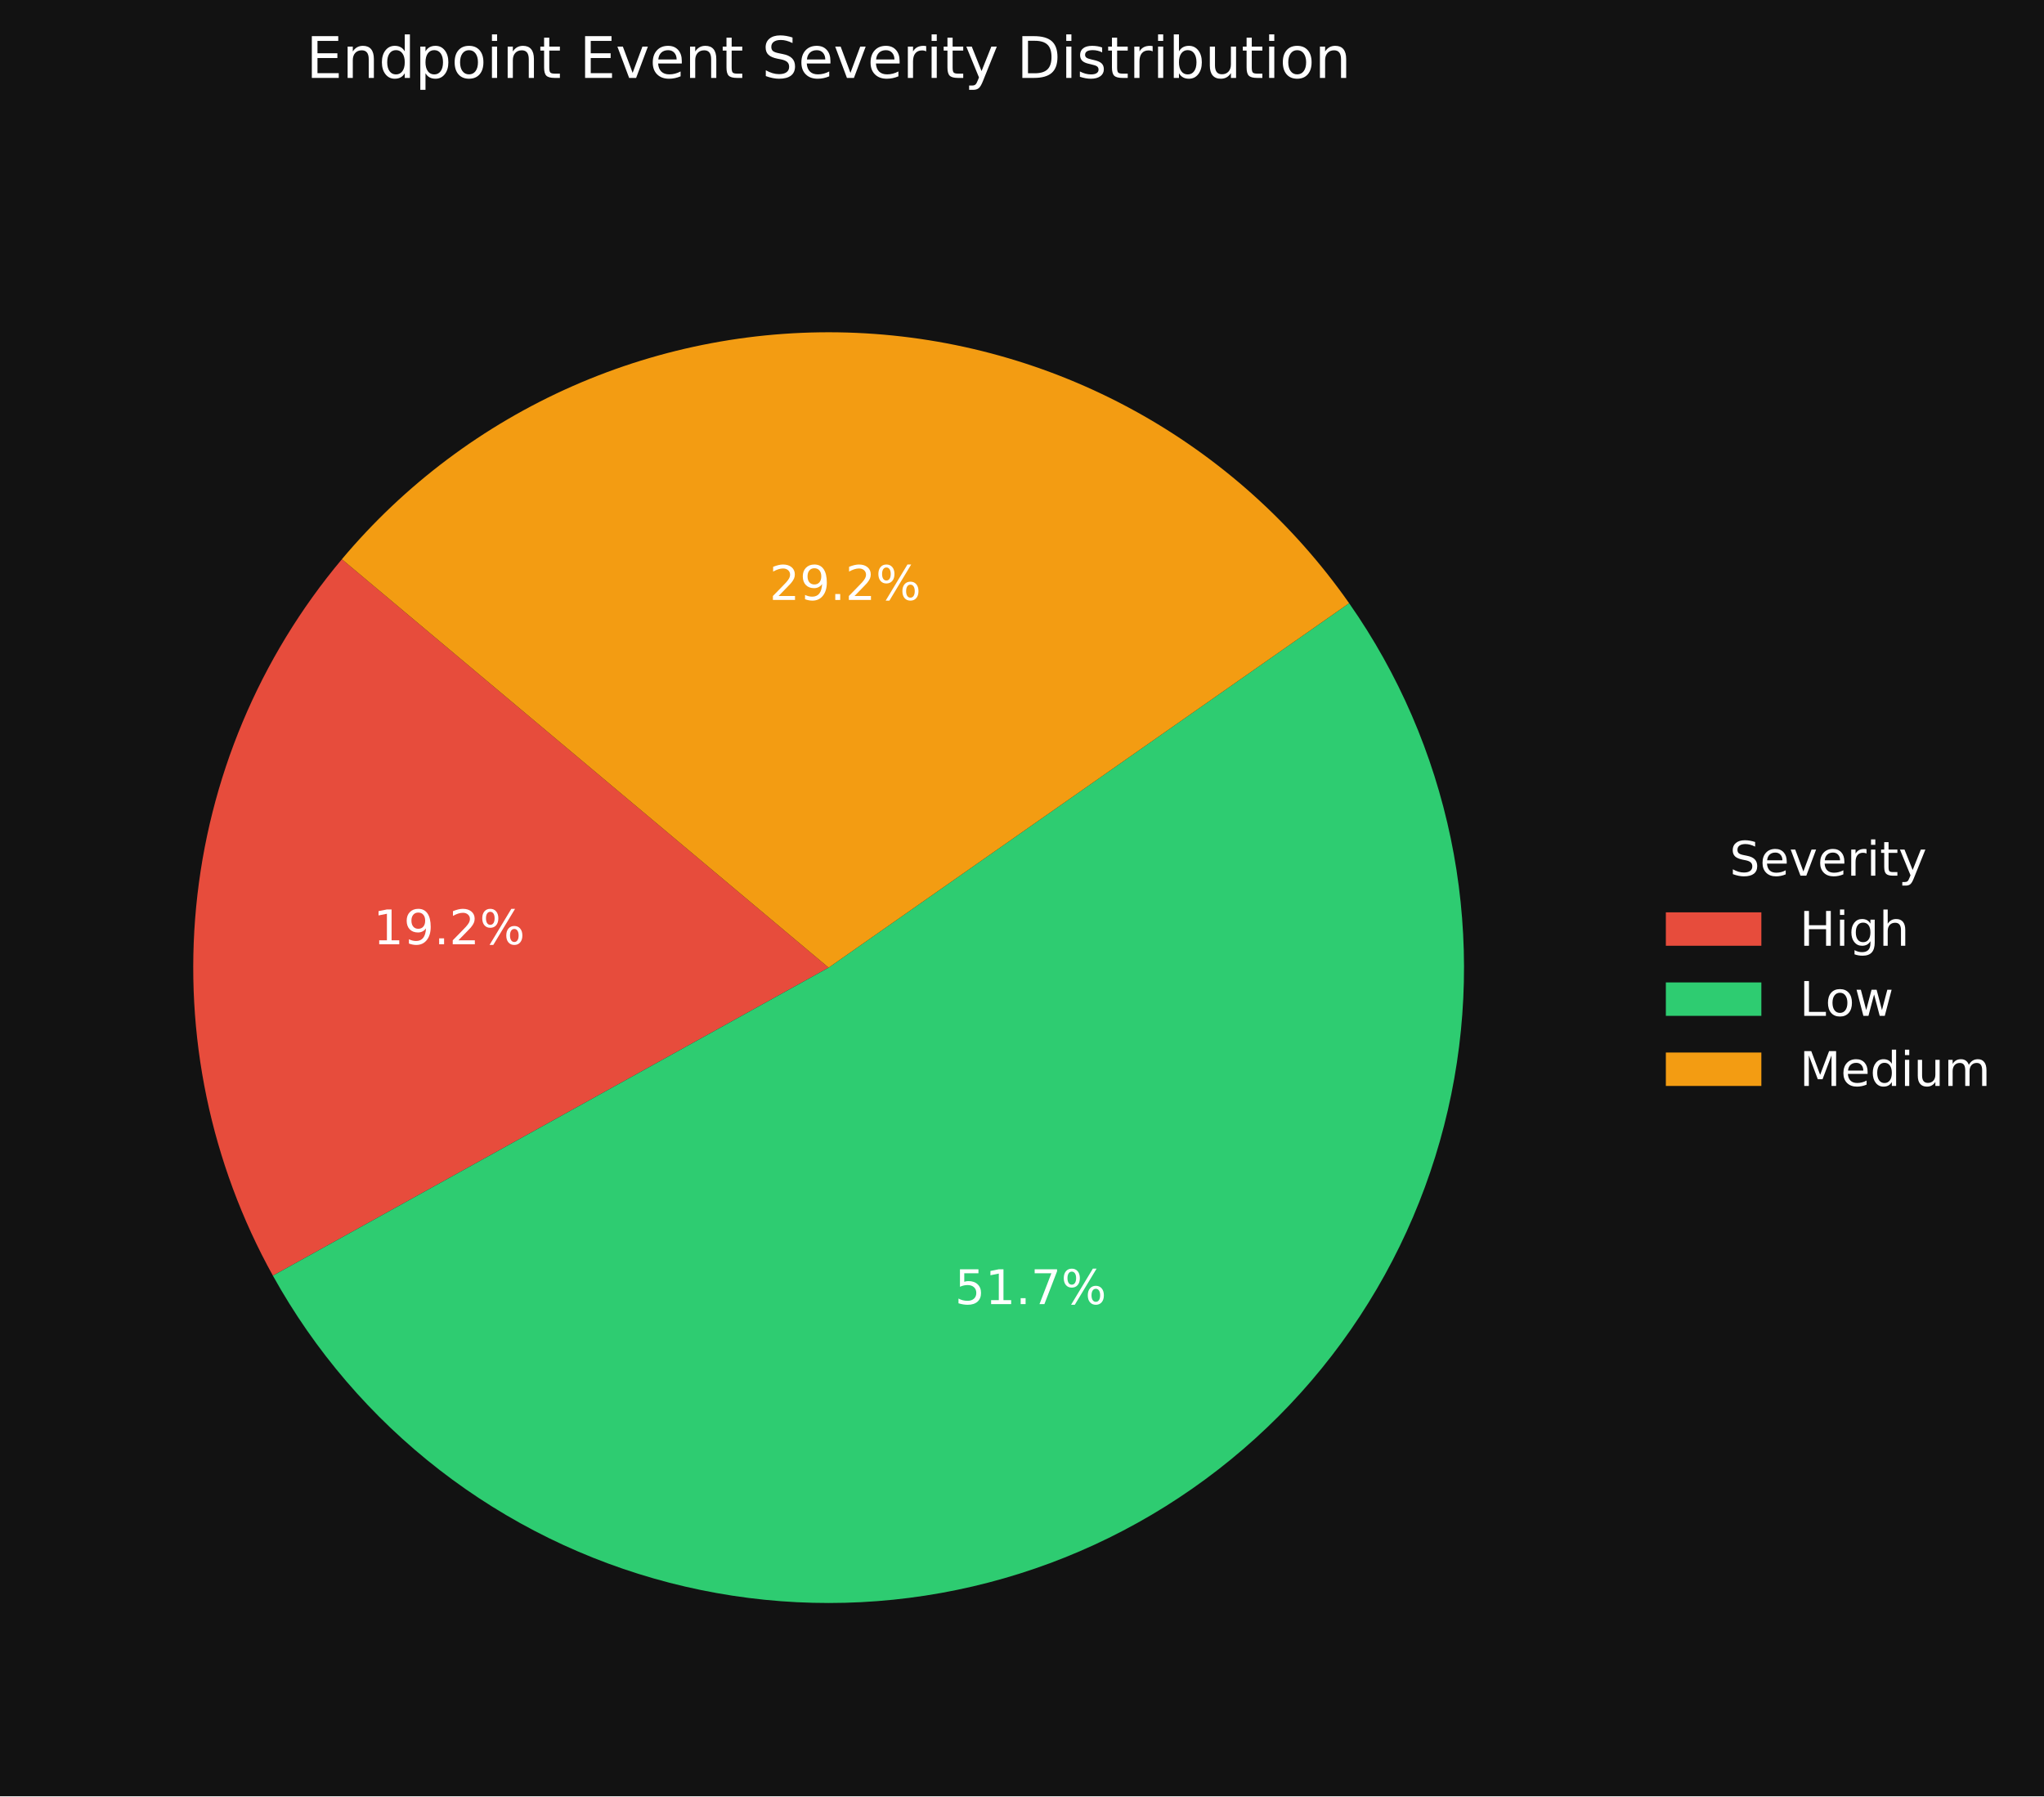
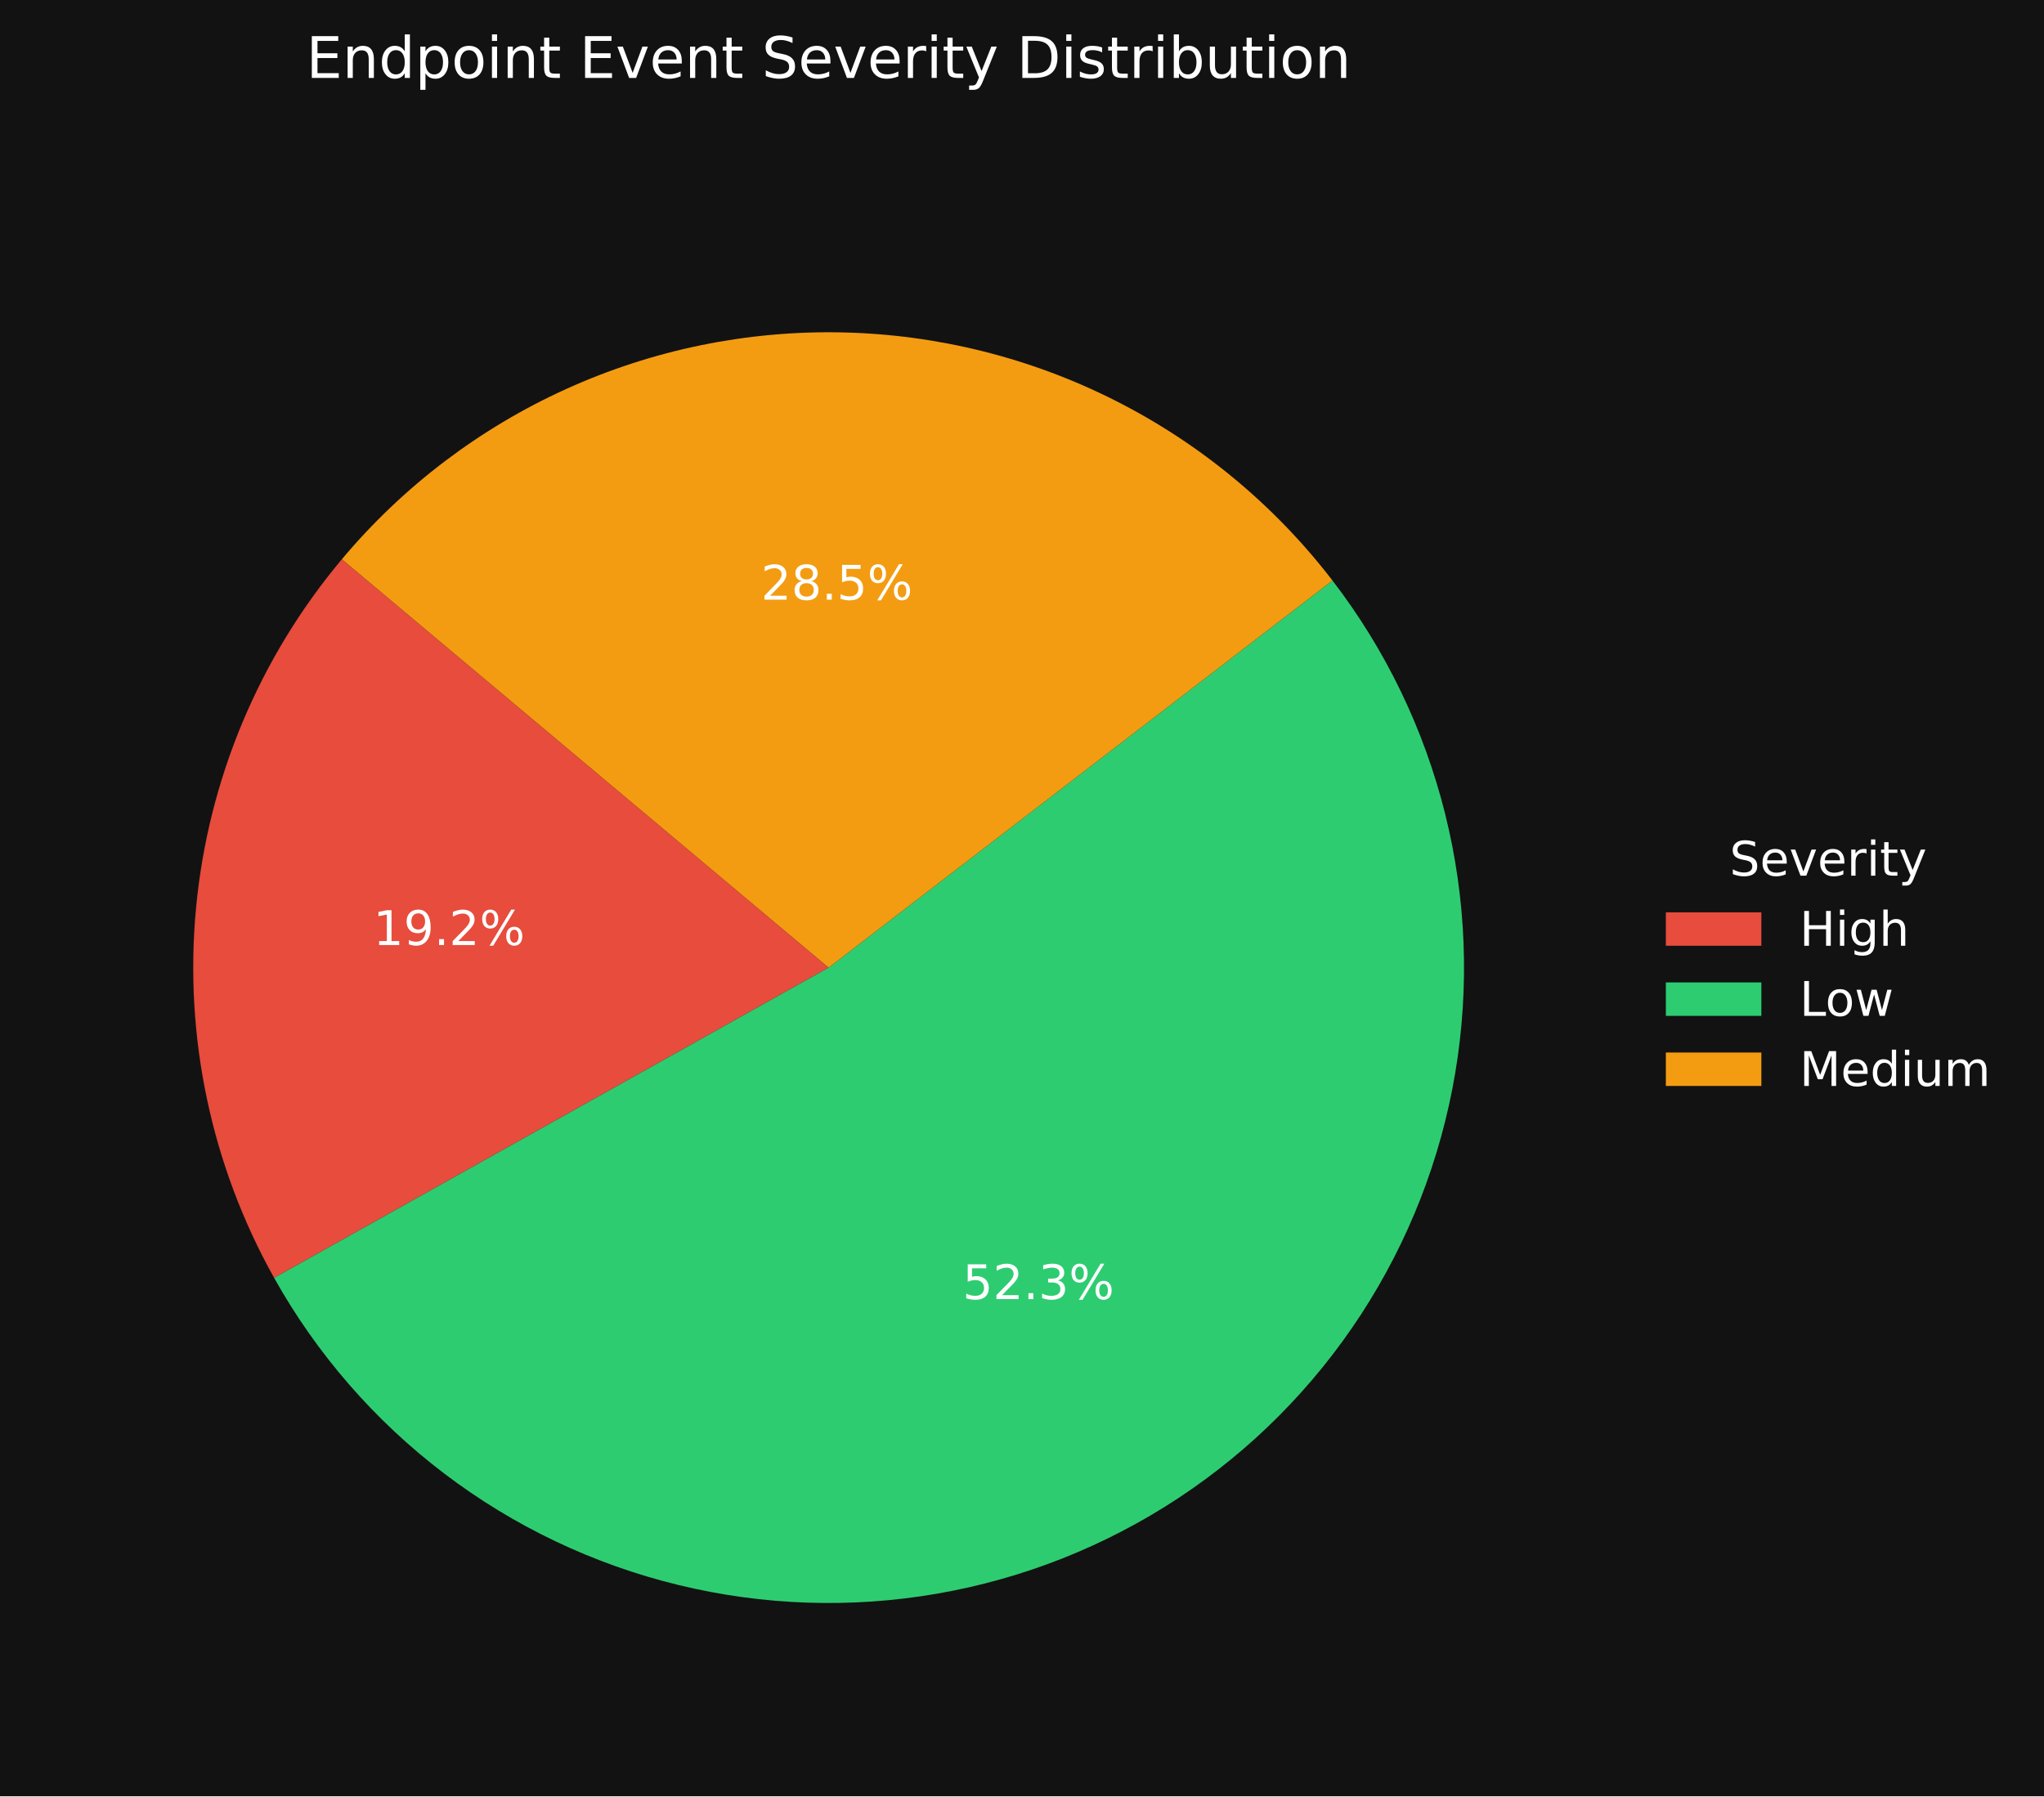
<svg xmlns="http://www.w3.org/2000/svg" xmlns:xlink="http://www.w3.org/1999/xlink" width="428.026pt" height="376.158pt" viewBox="0 0 428.026 376.158" version="1.1">
  <defs>
    <style type="text/css">*{stroke-linejoin: round; stroke-linecap: butt}</style>
  </defs>
  <g id="figure_1">
    <g id="patch_1">
      <path d="M 0 376.158  L 428.026 376.158  L 428.026 -0  L 0 -0  z " style="fill: #121212" />
    </g>
    <g id="axes_1">
      <g id="patch_2">
-         <path d="M 71.593 117.111  C 54.298 137.723 43.655 163.103 41.077 189.885  C 38.498 216.668 44.102 243.612 57.147 267.145  L 173.52 202.638  z " style="fill: #e74c3c" />
+         <path d="M 71.593 117.111  C 54.24 137.793 43.585 163.274 41.051 190.152  C 38.518 217.03 44.224 244.054 57.407 267.613  L 173.52 202.638  z " style="fill: #e74c3c" />
      </g>
      <g id="patch_3">
-         <path d="M 57.147 267.145  C 65.902 282.94 77.782 296.788 92.061 307.844  C 106.34 318.9 122.722 326.934 140.205 331.456  C 157.689 335.978 175.912 336.893 193.761 334.146  C 211.61 331.398 228.714 325.046 244.029 315.476  C 259.344 305.906 272.551 293.318 282.845 278.48  C 293.139 263.641 300.304 246.862 303.905 229.165  C 307.505 211.469 307.465 193.223 303.788 175.542  C 300.11 157.862 292.871 141.113 282.513 126.32  L 173.52 202.638  z " style="fill: #2ecc71" />
+         <path d="M 57.407 267.613  C 66.336 283.569 78.459 297.515 93.018 308.578  C 107.576 319.641 124.26 327.585 142.025 331.913  C 159.79 336.241 178.258 336.861 196.273 333.734  C 214.288 330.608 231.467 323.801 246.735 313.739  C 262.003 303.678 275.034 290.577 285.013 275.255  C 294.992 259.934 301.707 242.719 304.736 224.687  C 307.766 206.655 307.047 188.19 302.624 170.449  C 298.2 152.707 290.167 136.067 279.026 121.568  L 173.52 202.638  z " style="fill: #2ecc71" />
      </g>
      <g id="patch_4">
-         <path d="M 282.513 126.32  C 270.807 109.603 255.411 95.801 237.518 85.984  C 219.626 76.168 199.713 70.599 179.324 69.709  C 158.935 68.819 138.612 72.631 119.932 80.85  C 101.252 89.07 84.711 101.478 71.593 117.111  L 173.52 202.638  z " style="fill: #f39c12" />
+         <path d="M 279.026 121.568  C 266.894 105.78 251.372 92.914 233.608 83.923  C 215.843 74.931 196.284 70.04 176.378 69.613  C 156.472 69.185 136.721 73.231 118.587 81.451  C 100.452 89.672 84.392 101.859 71.593 117.111  L 173.52 202.638  z " style="fill: #f39c12" />
      </g>
      <g id="matplotlib.axis_1" />
      <g id="matplotlib.axis_2" />
      <g id="text_1">
-         <g style="fill: #ffffff" transform="translate(78.17034 197.7458) scale(0.1 -0.1)">
+         <g style="fill: #ffffff" transform="translate(78.15509 197.9059) scale(0.1 -0.1)">
          <defs>
            <path id="DejaVuSans-31" d="M 794 531  L 1825 531  L 1825 4091  L 703 3866  L 703 4441  L 1819 4666  L 2450 4666  L 2450 531  L 3481 531  L 3481 0  L 794 0  L 794 531  z " transform="scale(0.015625)" />
            <path id="DejaVuSans-39" d="M 703 97  L 703 672  Q 941 559 1184 500  Q 1428 441 1663 441  Q 2288 441 2617 861  Q 2947 1281 2994 2138  Q 2813 1869 2534 1725  Q 2256 1581 1919 1581  Q 1219 1581 811 2004  Q 403 2428 403 3163  Q 403 3881 828 4315  Q 1253 4750 1959 4750  Q 2769 4750 3195 4129  Q 3622 3509 3622 2328  Q 3622 1225 3098 567  Q 2575 -91 1691 -91  Q 1453 -91 1209 -44  Q 966 3 703 97  z M 1959 2075  Q 2384 2075 2632 2365  Q 2881 2656 2881 3163  Q 2881 3666 2632 3958  Q 2384 4250 1959 4250  Q 1534 4250 1286 3958  Q 1038 3666 1038 3163  Q 1038 2656 1286 2365  Q 1534 2075 1959 2075  z " transform="scale(0.015625)" />
            <path id="DejaVuSans-2e" d="M 684 794  L 1344 794  L 1344 0  L 684 0  L 684 794  z " transform="scale(0.015625)" />
            <path id="DejaVuSans-32" d="M 1228 531  L 3431 531  L 3431 0  L 469 0  L 469 531  Q 828 903 1448 1529  Q 2069 2156 2228 2338  Q 2531 2678 2651 2914  Q 2772 3150 2772 3378  Q 2772 3750 2511 3984  Q 2250 4219 1831 4219  Q 1534 4219 1204 4116  Q 875 4013 500 3803  L 500 4441  Q 881 4594 1212 4672  Q 1544 4750 1819 4750  Q 2544 4750 2975 4387  Q 3406 4025 3406 3419  Q 3406 3131 3298 2873  Q 3191 2616 2906 2266  Q 2828 2175 2409 1742  Q 1991 1309 1228 531  z " transform="scale(0.015625)" />
            <path id="DejaVuSans-25" d="M 4653 2053  Q 4381 2053 4226 1822  Q 4072 1591 4072 1178  Q 4072 772 4226 539  Q 4381 306 4653 306  Q 4919 306 5073 539  Q 5228 772 5228 1178  Q 5228 1588 5073 1820  Q 4919 2053 4653 2053  z M 4653 2450  Q 5147 2450 5437 2106  Q 5728 1763 5728 1178  Q 5728 594 5436 251  Q 5144 -91 4653 -91  Q 4153 -91 3862 251  Q 3572 594 3572 1178  Q 3572 1766 3864 2108  Q 4156 2450 4653 2450  z M 1428 4353  Q 1159 4353 1004 4120  Q 850 3888 850 3481  Q 850 3069 1003 2837  Q 1156 2606 1428 2606  Q 1700 2606 1854 2837  Q 2009 3069 2009 3481  Q 2009 3884 1853 4118  Q 1697 4353 1428 4353  z M 4250 4750  L 4750 4750  L 1831 -91  L 1331 -91  L 4250 4750  z M 1428 4750  Q 1922 4750 2215 4408  Q 2509 4066 2509 3481  Q 2509 2891 2217 2550  Q 1925 2209 1428 2209  Q 931 2209 642 2551  Q 353 2894 353 3481  Q 353 4063 643 4406  Q 934 4750 1428 4750  z " transform="scale(0.015625)" />
          </defs>
          <use xlink:href="#DejaVuSans-31" />
          <use xlink:href="#DejaVuSans-39" transform="translate(63.62305 0)" />
          <use xlink:href="#DejaVuSans-2e" transform="translate(127.2461 0)" />
          <use xlink:href="#DejaVuSans-32" transform="translate(159.0332 0)" />
          <use xlink:href="#DejaVuSans-25" transform="translate(222.6562 0)" />
        </g>
      </g>
      <g id="text_2">
-         <g style="fill: #ffffff" transform="translate(199.9418 273.1002) scale(0.1 -0.1)">
+         <g style="fill: #ffffff" transform="translate(201.5654 272.0582) scale(0.1 -0.1)">
          <defs>
            <path id="DejaVuSans-35" d="M 691 4666  L 3169 4666  L 3169 4134  L 1269 4134  L 1269 2991  Q 1406 3038 1543 3061  Q 1681 3084 1819 3084  Q 2600 3084 3056 2656  Q 3513 2228 3513 1497  Q 3513 744 3044 326  Q 2575 -91 1722 -91  Q 1428 -91 1123 -41  Q 819 9 494 109  L 494 744  Q 775 591 1075 516  Q 1375 441 1709 441  Q 2250 441 2565 725  Q 2881 1009 2881 1497  Q 2881 1984 2565 2268  Q 2250 2553 1709 2553  Q 1456 2553 1204 2497  Q 953 2441 691 2322  L 691 4666  z " transform="scale(0.015625)" />
-             <path id="DejaVuSans-37" d="M 525 4666  L 3525 4666  L 3525 4397  L 1831 0  L 1172 0  L 2766 4134  L 525 4134  L 525 4666  z " transform="scale(0.015625)" />
+             <path id="DejaVuSans-33" d="M 2597 2516  Q 3050 2419 3304 2112  Q 3559 1806 3559 1356  Q 3559 666 3084 287  Q 2609 -91 1734 -91  Q 1441 -91 1130 -33  Q 819 25 488 141  L 488 750  Q 750 597 1062 519  Q 1375 441 1716 441  Q 2309 441 2620 675  Q 2931 909 2931 1356  Q 2931 1769 2642 2001  Q 2353 2234 1838 2234  L 1294 2234  L 1294 2753  L 1863 2753  Q 2328 2753 2575 2939  Q 2822 3125 2822 3475  Q 2822 3834 2567 4026  Q 2313 4219 1838 4219  Q 1578 4219 1281 4162  Q 984 4106 628 3988  L 628 4550  Q 988 4650 1302 4700  Q 1616 4750 1894 4750  Q 2613 4750 3031 4423  Q 3450 4097 3450 3541  Q 3450 3153 3228 2886  Q 3006 2619 2597 2516  z " transform="scale(0.015625)" />
          </defs>
          <use xlink:href="#DejaVuSans-35" />
-           <use xlink:href="#DejaVuSans-31" transform="translate(63.62305 0)" />
+           <use xlink:href="#DejaVuSans-32" transform="translate(63.62305 0)" />
          <use xlink:href="#DejaVuSans-2e" transform="translate(127.2461 0)" />
-           <use xlink:href="#DejaVuSans-37" transform="translate(159.0332 0)" />
+           <use xlink:href="#DejaVuSans-33" transform="translate(159.0332 0)" />
          <use xlink:href="#DejaVuSans-25" transform="translate(222.6562 0)" />
        </g>
      </g>
      <g id="text_3">
-         <g style="fill: #ffffff" transform="translate(161.1187 125.6399) scale(0.1 -0.1)">
+         <g style="fill: #ffffff" transform="translate(159.3511 125.5823) scale(0.1 -0.1)">
+           <defs>
+             <path id="DejaVuSans-38" d="M 2034 2216  Q 1584 2216 1326 1975  Q 1069 1734 1069 1313  Q 1069 891 1326 650  Q 1584 409 2034 409  Q 2484 409 2743 651  Q 3003 894 3003 1313  Q 3003 1734 2745 1975  Q 2488 2216 2034 2216  z M 1403 2484  Q 997 2584 770 2862  Q 544 3141 544 3541  Q 544 4100 942 4425  Q 1341 4750 2034 4750  Q 2731 4750 3128 4425  Q 3525 4100 3525 3541  Q 3525 3141 3298 2862  Q 3072 2584 2669 2484  Q 3125 2378 3379 2068  Q 3634 1759 3634 1313  Q 3634 634 3220 271  Q 2806 -91 2034 -91  Q 1263 -91 848 271  Q 434 634 434 1313  Q 434 1759 690 2068  Q 947 2378 1403 2484  z M 1172 3481  Q 1172 3119 1398 2916  Q 1625 2713 2034 2713  Q 2441 2713 2670 2916  Q 2900 3119 2900 3481  Q 2900 3844 2670 4047  Q 2441 4250 2034 4250  Q 1625 4250 1398 4047  Q 1172 3844 1172 3481  z " transform="scale(0.015625)" />
+           </defs>
          <use xlink:href="#DejaVuSans-32" />
-           <use xlink:href="#DejaVuSans-39" transform="translate(63.62305 0)" />
+           <use xlink:href="#DejaVuSans-38" transform="translate(63.62305 0)" />
          <use xlink:href="#DejaVuSans-2e" transform="translate(127.2461 0)" />
-           <use xlink:href="#DejaVuSans-32" transform="translate(159.0332 0)" />
+           <use xlink:href="#DejaVuSans-35" transform="translate(159.0332 0)" />
          <use xlink:href="#DejaVuSans-25" transform="translate(222.6562 0)" />
        </g>
      </g>
      <g id="text_4">
        <g style="fill: #ffffff" transform="translate(64.12219 16.31812) scale(0.12 -0.12)">
          <defs>
            <path id="DejaVuSans-45" d="M 628 4666  L 3578 4666  L 3578 4134  L 1259 4134  L 1259 2753  L 3481 2753  L 3481 2222  L 1259 2222  L 1259 531  L 3634 531  L 3634 0  L 628 0  L 628 4666  z " transform="scale(0.015625)" />
            <path id="DejaVuSans-6e" d="M 3513 2113  L 3513 0  L 2938 0  L 2938 2094  Q 2938 2591 2744 2837  Q 2550 3084 2163 3084  Q 1697 3084 1428 2787  Q 1159 2491 1159 1978  L 1159 0  L 581 0  L 581 3500  L 1159 3500  L 1159 2956  Q 1366 3272 1645 3428  Q 1925 3584 2291 3584  Q 2894 3584 3203 3211  Q 3513 2838 3513 2113  z " transform="scale(0.015625)" />
            <path id="DejaVuSans-64" d="M 2906 2969  L 2906 4863  L 3481 4863  L 3481 0  L 2906 0  L 2906 525  Q 2725 213 2448 61  Q 2172 -91 1784 -91  Q 1150 -91 751 415  Q 353 922 353 1747  Q 353 2572 751 3078  Q 1150 3584 1784 3584  Q 2172 3584 2448 3432  Q 2725 3281 2906 2969  z M 947 1747  Q 947 1113 1208 752  Q 1469 391 1925 391  Q 2381 391 2643 752  Q 2906 1113 2906 1747  Q 2906 2381 2643 2742  Q 2381 3103 1925 3103  Q 1469 3103 1208 2742  Q 947 2381 947 1747  z " transform="scale(0.015625)" />
            <path id="DejaVuSans-70" d="M 1159 525  L 1159 -1331  L 581 -1331  L 581 3500  L 1159 3500  L 1159 2969  Q 1341 3281 1617 3432  Q 1894 3584 2278 3584  Q 2916 3584 3314 3078  Q 3713 2572 3713 1747  Q 3713 922 3314 415  Q 2916 -91 2278 -91  Q 1894 -91 1617 61  Q 1341 213 1159 525  z M 3116 1747  Q 3116 2381 2855 2742  Q 2594 3103 2138 3103  Q 1681 3103 1420 2742  Q 1159 2381 1159 1747  Q 1159 1113 1420 752  Q 1681 391 2138 391  Q 2594 391 2855 752  Q 3116 1113 3116 1747  z " transform="scale(0.015625)" />
            <path id="DejaVuSans-6f" d="M 1959 3097  Q 1497 3097 1228 2736  Q 959 2375 959 1747  Q 959 1119 1226 758  Q 1494 397 1959 397  Q 2419 397 2687 759  Q 2956 1122 2956 1747  Q 2956 2369 2687 2733  Q 2419 3097 1959 3097  z M 1959 3584  Q 2709 3584 3137 3096  Q 3566 2609 3566 1747  Q 3566 888 3137 398  Q 2709 -91 1959 -91  Q 1206 -91 779 398  Q 353 888 353 1747  Q 353 2609 779 3096  Q 1206 3584 1959 3584  z " transform="scale(0.015625)" />
            <path id="DejaVuSans-69" d="M 603 3500  L 1178 3500  L 1178 0  L 603 0  L 603 3500  z M 603 4863  L 1178 4863  L 1178 4134  L 603 4134  L 603 4863  z " transform="scale(0.015625)" />
            <path id="DejaVuSans-74" d="M 1172 4494  L 1172 3500  L 2356 3500  L 2356 3053  L 1172 3053  L 1172 1153  Q 1172 725 1289 603  Q 1406 481 1766 481  L 2356 481  L 2356 0  L 1766 0  Q 1100 0 847 248  Q 594 497 594 1153  L 594 3053  L 172 3053  L 172 3500  L 594 3500  L 594 4494  L 1172 4494  z " transform="scale(0.015625)" />
            <path id="DejaVuSans-20" transform="scale(0.015625)" />
            <path id="DejaVuSans-76" d="M 191 3500  L 800 3500  L 1894 563  L 2988 3500  L 3597 3500  L 2284 0  L 1503 0  L 191 3500  z " transform="scale(0.015625)" />
            <path id="DejaVuSans-65" d="M 3597 1894  L 3597 1613  L 953 1613  Q 991 1019 1311 708  Q 1631 397 2203 397  Q 2534 397 2845 478  Q 3156 559 3463 722  L 3463 178  Q 3153 47 2828 -22  Q 2503 -91 2169 -91  Q 1331 -91 842 396  Q 353 884 353 1716  Q 353 2575 817 3079  Q 1281 3584 2069 3584  Q 2775 3584 3186 3129  Q 3597 2675 3597 1894  z M 3022 2063  Q 3016 2534 2758 2815  Q 2500 3097 2075 3097  Q 1594 3097 1305 2825  Q 1016 2553 972 2059  L 3022 2063  z " transform="scale(0.015625)" />
            <path id="DejaVuSans-53" d="M 3425 4513  L 3425 3897  Q 3066 4069 2747 4153  Q 2428 4238 2131 4238  Q 1616 4238 1336 4038  Q 1056 3838 1056 3469  Q 1056 3159 1242 3001  Q 1428 2844 1947 2747  L 2328 2669  Q 3034 2534 3370 2195  Q 3706 1856 3706 1288  Q 3706 609 3251 259  Q 2797 -91 1919 -91  Q 1588 -91 1214 -16  Q 841 59 441 206  L 441 856  Q 825 641 1194 531  Q 1563 422 1919 422  Q 2459 422 2753 634  Q 3047 847 3047 1241  Q 3047 1584 2836 1778  Q 2625 1972 2144 2069  L 1759 2144  Q 1053 2284 737 2584  Q 422 2884 422 3419  Q 422 4038 858 4394  Q 1294 4750 2059 4750  Q 2388 4750 2728 4690  Q 3069 4631 3425 4513  z " transform="scale(0.015625)" />
            <path id="DejaVuSans-72" d="M 2631 2963  Q 2534 3019 2420 3045  Q 2306 3072 2169 3072  Q 1681 3072 1420 2755  Q 1159 2438 1159 1844  L 1159 0  L 581 0  L 581 3500  L 1159 3500  L 1159 2956  Q 1341 3275 1631 3429  Q 1922 3584 2338 3584  Q 2397 3584 2469 3576  Q 2541 3569 2628 3553  L 2631 2963  z " transform="scale(0.015625)" />
            <path id="DejaVuSans-79" d="M 2059 -325  Q 1816 -950 1584 -1140  Q 1353 -1331 966 -1331  L 506 -1331  L 506 -850  L 844 -850  Q 1081 -850 1212 -737  Q 1344 -625 1503 -206  L 1606 56  L 191 3500  L 800 3500  L 1894 763  L 2988 3500  L 3597 3500  L 2059 -325  z " transform="scale(0.015625)" />
            <path id="DejaVuSans-44" d="M 1259 4147  L 1259 519  L 2022 519  Q 2988 519 3436 956  Q 3884 1394 3884 2338  Q 3884 3275 3436 3711  Q 2988 4147 2022 4147  L 1259 4147  z M 628 4666  L 1925 4666  Q 3281 4666 3915 4102  Q 4550 3538 4550 2338  Q 4550 1131 3912 565  Q 3275 0 1925 0  L 628 0  L 628 4666  z " transform="scale(0.015625)" />
            <path id="DejaVuSans-73" d="M 2834 3397  L 2834 2853  Q 2591 2978 2328 3040  Q 2066 3103 1784 3103  Q 1356 3103 1142 2972  Q 928 2841 928 2578  Q 928 2378 1081 2264  Q 1234 2150 1697 2047  L 1894 2003  Q 2506 1872 2764 1633  Q 3022 1394 3022 966  Q 3022 478 2636 193  Q 2250 -91 1575 -91  Q 1294 -91 989 -36  Q 684 19 347 128  L 347 722  Q 666 556 975 473  Q 1284 391 1588 391  Q 1994 391 2212 530  Q 2431 669 2431 922  Q 2431 1156 2273 1281  Q 2116 1406 1581 1522  L 1381 1569  Q 847 1681 609 1914  Q 372 2147 372 2553  Q 372 3047 722 3315  Q 1072 3584 1716 3584  Q 2034 3584 2315 3537  Q 2597 3491 2834 3397  z " transform="scale(0.015625)" />
            <path id="DejaVuSans-62" d="M 3116 1747  Q 3116 2381 2855 2742  Q 2594 3103 2138 3103  Q 1681 3103 1420 2742  Q 1159 2381 1159 1747  Q 1159 1113 1420 752  Q 1681 391 2138 391  Q 2594 391 2855 752  Q 3116 1113 3116 1747  z M 1159 2969  Q 1341 3281 1617 3432  Q 1894 3584 2278 3584  Q 2916 3584 3314 3078  Q 3713 2572 3713 1747  Q 3713 922 3314 415  Q 2916 -91 2278 -91  Q 1894 -91 1617 61  Q 1341 213 1159 525  L 1159 0  L 581 0  L 581 4863  L 1159 4863  L 1159 2969  z " transform="scale(0.015625)" />
            <path id="DejaVuSans-75" d="M 544 1381  L 544 3500  L 1119 3500  L 1119 1403  Q 1119 906 1312 657  Q 1506 409 1894 409  Q 2359 409 2629 706  Q 2900 1003 2900 1516  L 2900 3500  L 3475 3500  L 3475 0  L 2900 0  L 2900 538  Q 2691 219 2414 64  Q 2138 -91 1772 -91  Q 1169 -91 856 284  Q 544 659 544 1381  z M 1991 3584  L 1991 3584  z " transform="scale(0.015625)" />
          </defs>
          <use xlink:href="#DejaVuSans-45" />
          <use xlink:href="#DejaVuSans-6e" transform="translate(63.18359 0)" />
          <use xlink:href="#DejaVuSans-64" transform="translate(126.5625 0)" />
          <use xlink:href="#DejaVuSans-70" transform="translate(190.0391 0)" />
          <use xlink:href="#DejaVuSans-6f" transform="translate(253.5156 0)" />
          <use xlink:href="#DejaVuSans-69" transform="translate(314.6973 0)" />
          <use xlink:href="#DejaVuSans-6e" transform="translate(342.4805 0)" />
          <use xlink:href="#DejaVuSans-74" transform="translate(405.8594 0)" />
          <use xlink:href="#DejaVuSans-20" transform="translate(445.0684 0)" />
          <use xlink:href="#DejaVuSans-45" transform="translate(476.8555 0)" />
          <use xlink:href="#DejaVuSans-76" transform="translate(540.0391 0)" />
          <use xlink:href="#DejaVuSans-65" transform="translate(599.2188 0)" />
          <use xlink:href="#DejaVuSans-6e" transform="translate(660.7422 0)" />
          <use xlink:href="#DejaVuSans-74" transform="translate(724.1211 0)" />
          <use xlink:href="#DejaVuSans-20" transform="translate(763.3301 0)" />
          <use xlink:href="#DejaVuSans-53" transform="translate(795.1172 0)" />
          <use xlink:href="#DejaVuSans-65" transform="translate(858.5938 0)" />
          <use xlink:href="#DejaVuSans-76" transform="translate(920.1172 0)" />
          <use xlink:href="#DejaVuSans-65" transform="translate(979.2969 0)" />
          <use xlink:href="#DejaVuSans-72" transform="translate(1040.82 0)" />
          <use xlink:href="#DejaVuSans-69" transform="translate(1081.934 0)" />
          <use xlink:href="#DejaVuSans-74" transform="translate(1109.717 0)" />
          <use xlink:href="#DejaVuSans-79" transform="translate(1148.926 0)" />
          <use xlink:href="#DejaVuSans-20" transform="translate(1208.105 0)" />
          <use xlink:href="#DejaVuSans-44" transform="translate(1239.893 0)" />
          <use xlink:href="#DejaVuSans-69" transform="translate(1316.895 0)" />
          <use xlink:href="#DejaVuSans-73" transform="translate(1344.678 0)" />
          <use xlink:href="#DejaVuSans-74" transform="translate(1396.777 0)" />
          <use xlink:href="#DejaVuSans-72" transform="translate(1435.986 0)" />
          <use xlink:href="#DejaVuSans-69" transform="translate(1477.1 0)" />
          <use xlink:href="#DejaVuSans-62" transform="translate(1504.883 0)" />
          <use xlink:href="#DejaVuSans-75" transform="translate(1568.359 0)" />
          <use xlink:href="#DejaVuSans-74" transform="translate(1631.738 0)" />
          <use xlink:href="#DejaVuSans-69" transform="translate(1670.947 0)" />
          <use xlink:href="#DejaVuSans-6f" transform="translate(1698.73 0)" />
          <use xlink:href="#DejaVuSans-6e" transform="translate(1759.912 0)" />
        </g>
      </g>
      <g id="legend_1">
        <g id="text_5">
          <g style="fill: #ffffff" transform="translate(362.1822 183.3803) scale(0.1 -0.1)">
            <use xlink:href="#DejaVuSans-53" />
            <use xlink:href="#DejaVuSans-65" transform="translate(63.47656 0)" />
            <use xlink:href="#DejaVuSans-76" transform="translate(125 0)" />
            <use xlink:href="#DejaVuSans-65" transform="translate(184.1797 0)" />
            <use xlink:href="#DejaVuSans-72" transform="translate(245.7031 0)" />
            <use xlink:href="#DejaVuSans-69" transform="translate(286.8164 0)" />
            <use xlink:href="#DejaVuSans-74" transform="translate(314.5996 0)" />
            <use xlink:href="#DejaVuSans-79" transform="translate(353.8086 0)" />
          </g>
        </g>
        <g id="patch_5">
          <path d="M 348.84 198.058  L 368.84 198.058  L 368.84 191.058  L 348.84 191.058  z " style="fill: #e74c3c" />
        </g>
        <g id="text_6">
          <g style="fill: #ffffff" transform="translate(376.84 198.0584) scale(0.1 -0.1)">
            <defs>
              <path id="DejaVuSans-48" d="M 628 4666  L 1259 4666  L 1259 2753  L 3553 2753  L 3553 4666  L 4184 4666  L 4184 0  L 3553 0  L 3553 2222  L 1259 2222  L 1259 0  L 628 0  L 628 4666  z " transform="scale(0.015625)" />
              <path id="DejaVuSans-67" d="M 2906 1791  Q 2906 2416 2648 2759  Q 2391 3103 1925 3103  Q 1463 3103 1205 2759  Q 947 2416 947 1791  Q 947 1169 1205 825  Q 1463 481 1925 481  Q 2391 481 2648 825  Q 2906 1169 2906 1791  z M 3481 434  Q 3481 -459 3084 -895  Q 2688 -1331 1869 -1331  Q 1566 -1331 1297 -1286  Q 1028 -1241 775 -1147  L 775 -588  Q 1028 -725 1275 -790  Q 1522 -856 1778 -856  Q 2344 -856 2625 -561  Q 2906 -266 2906 331  L 2906 616  Q 2728 306 2450 153  Q 2172 0 1784 0  Q 1141 0 747 490  Q 353 981 353 1791  Q 353 2603 747 3093  Q 1141 3584 1784 3584  Q 2172 3584 2450 3431  Q 2728 3278 2906 2969  L 2906 3500  L 3481 3500  L 3481 434  z " transform="scale(0.015625)" />
              <path id="DejaVuSans-68" d="M 3513 2113  L 3513 0  L 2938 0  L 2938 2094  Q 2938 2591 2744 2837  Q 2550 3084 2163 3084  Q 1697 3084 1428 2787  Q 1159 2491 1159 1978  L 1159 0  L 581 0  L 581 4863  L 1159 4863  L 1159 2956  Q 1366 3272 1645 3428  Q 1925 3584 2291 3584  Q 2894 3584 3203 3211  Q 3513 2838 3513 2113  z " transform="scale(0.015625)" />
            </defs>
            <use xlink:href="#DejaVuSans-48" />
            <use xlink:href="#DejaVuSans-69" transform="translate(75.19531 0)" />
            <use xlink:href="#DejaVuSans-67" transform="translate(102.9785 0)" />
            <use xlink:href="#DejaVuSans-68" transform="translate(166.4551 0)" />
          </g>
        </g>
        <g id="patch_6">
          <path d="M 348.84 212.737  L 368.84 212.737  L 368.84 205.737  L 348.84 205.737  z " style="fill: #2ecc71" />
        </g>
        <g id="text_7">
          <g style="fill: #ffffff" transform="translate(376.84 212.7366) scale(0.1 -0.1)">
            <defs>
              <path id="DejaVuSans-4c" d="M 628 4666  L 1259 4666  L 1259 531  L 3531 531  L 3531 0  L 628 0  L 628 4666  z " transform="scale(0.015625)" />
              <path id="DejaVuSans-77" d="M 269 3500  L 844 3500  L 1563 769  L 2278 3500  L 2956 3500  L 3675 769  L 4391 3500  L 4966 3500  L 4050 0  L 3372 0  L 2619 2869  L 1863 0  L 1184 0  L 269 3500  z " transform="scale(0.015625)" />
            </defs>
            <use xlink:href="#DejaVuSans-4c" />
            <use xlink:href="#DejaVuSans-6f" transform="translate(53.96289 0)" />
            <use xlink:href="#DejaVuSans-77" transform="translate(115.1445 0)" />
          </g>
        </g>
        <g id="patch_7">
          <path d="M 348.84 227.415  L 368.84 227.415  L 368.84 220.415  L 348.84 220.415  z " style="fill: #f39c12" />
        </g>
        <g id="text_8">
          <g style="fill: #ffffff" transform="translate(376.84 227.4147) scale(0.1 -0.1)">
            <defs>
              <path id="DejaVuSans-4d" d="M 628 4666  L 1569 4666  L 2759 1491  L 3956 4666  L 4897 4666  L 4897 0  L 4281 0  L 4281 4097  L 3078 897  L 2444 897  L 1241 4097  L 1241 0  L 628 0  L 628 4666  z " transform="scale(0.015625)" />
              <path id="DejaVuSans-6d" d="M 3328 2828  Q 3544 3216 3844 3400  Q 4144 3584 4550 3584  Q 5097 3584 5394 3201  Q 5691 2819 5691 2113  L 5691 0  L 5113 0  L 5113 2094  Q 5113 2597 4934 2840  Q 4756 3084 4391 3084  Q 3944 3084 3684 2787  Q 3425 2491 3425 1978  L 3425 0  L 2847 0  L 2847 2094  Q 2847 2600 2669 2842  Q 2491 3084 2119 3084  Q 1678 3084 1418 2786  Q 1159 2488 1159 1978  L 1159 0  L 581 0  L 581 3500  L 1159 3500  L 1159 2956  Q 1356 3278 1631 3431  Q 1906 3584 2284 3584  Q 2666 3584 2933 3390  Q 3200 3197 3328 2828  z " transform="scale(0.015625)" />
            </defs>
            <use xlink:href="#DejaVuSans-4d" />
            <use xlink:href="#DejaVuSans-65" transform="translate(86.2793 0)" />
            <use xlink:href="#DejaVuSans-64" transform="translate(147.8027 0)" />
            <use xlink:href="#DejaVuSans-69" transform="translate(211.2793 0)" />
            <use xlink:href="#DejaVuSans-75" transform="translate(239.0625 0)" />
            <use xlink:href="#DejaVuSans-6d" transform="translate(302.4414 0)" />
          </g>
        </g>
      </g>
    </g>
  </g>
</svg>
